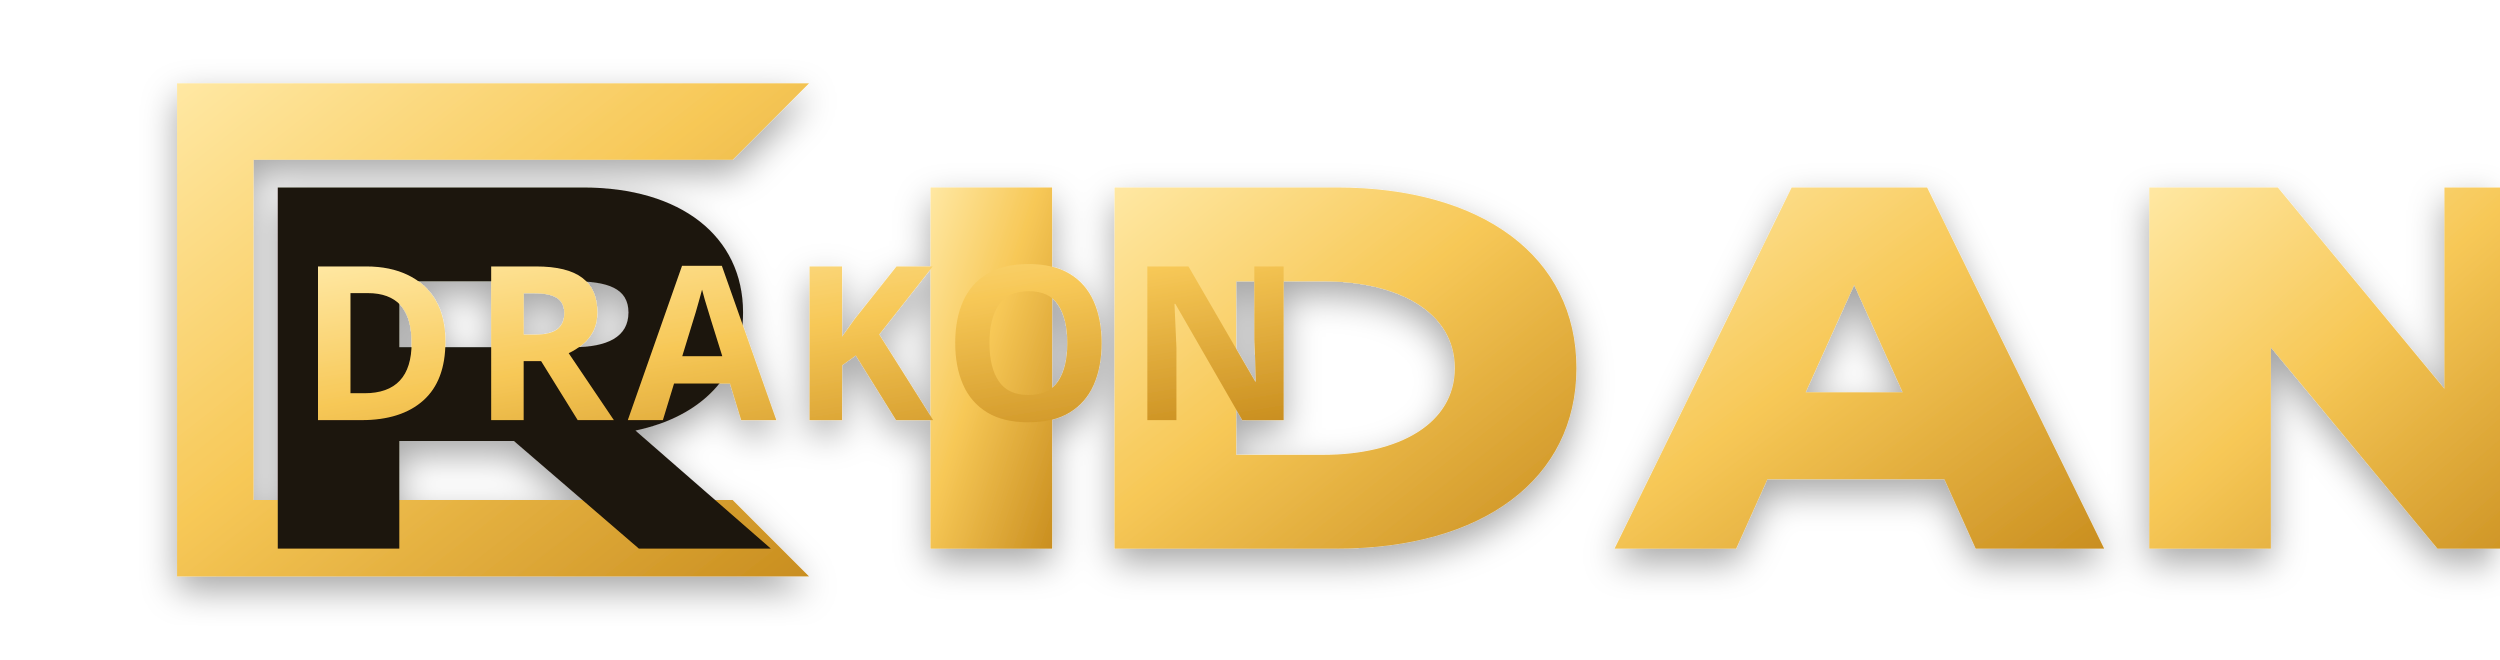
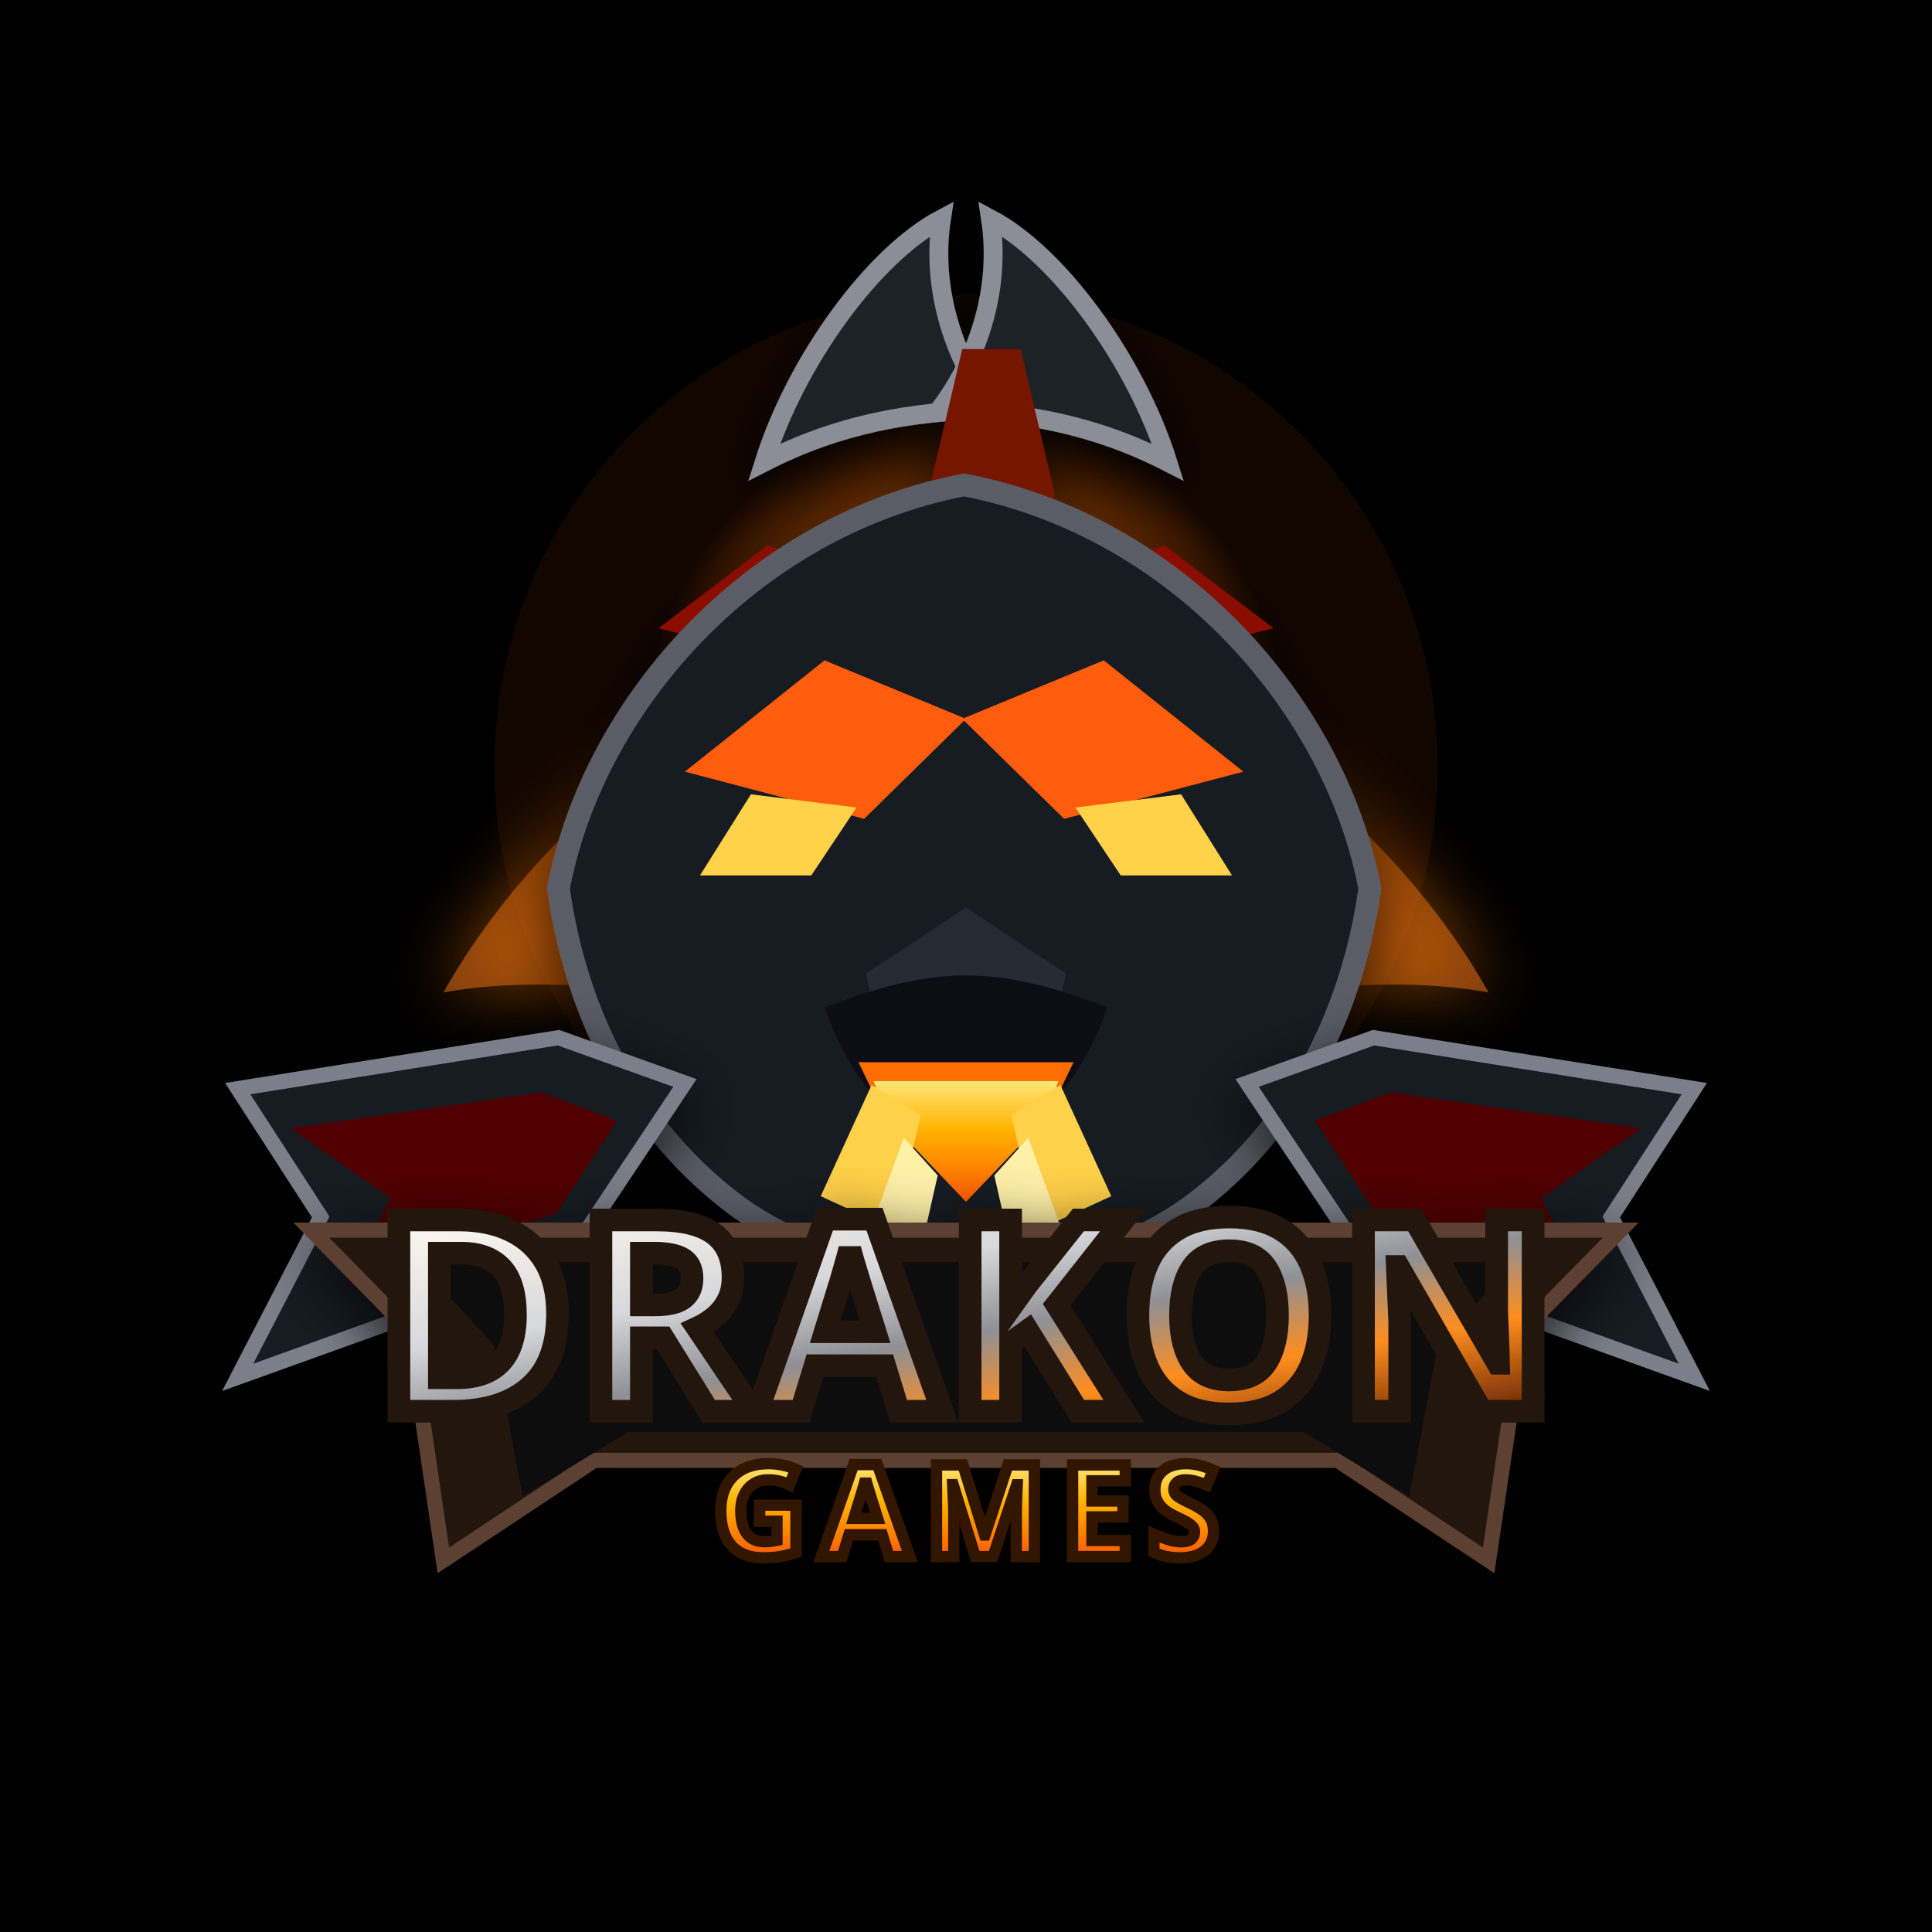
- <svg xmlns="http://www.w3.org/2000/svg" viewBox="0 0 720 190" role="img" aria-label="Drakon logo">
+ <svg xmlns="http://www.w3.org/2000/svg" viewBox="0 0 1024 1024" role="img" aria-label="Drakon Games logo">
  <defs>
-     <linearGradient id="gold" x1="0%" y1="0%" x2="100%" y2="100%">
-       <stop offset="0%" stop-color="#ffe8a3" />
-       <stop offset="45%" stop-color="#f7c857" />
-       <stop offset="100%" stop-color="#c98e1f" />
+     <radialGradient id="glow" cx="50%" cy="46%" r="34%">
+       <stop offset="0%" stop-color="#ffb34f" />
+       <stop offset="45%" stop-color="#ff6f00" />
+       <stop offset="100%" stop-color="#130600" />
+     </radialGradient>
+     <linearGradient id="ember" x1="0%" y1="0%" x2="100%" y2="100%">
+       <stop offset="0%" stop-color="#fff9f0" />
+       <stop offset="34%" stop-color="#d7d8db" />
+       <stop offset="55%" stop-color="#8f9095" />
+       <stop offset="75%" stop-color="#ff8d1e" />
+       <stop offset="100%" stop-color="#632100" />
    </linearGradient>
-     <filter id="shadow" x="-10%" y="-10%" width="120%" height="120%">
-       <feDropShadow dx="0" dy="4" stdDeviation="5" flood-color="#000000" flood-opacity=".35" />
+     <linearGradient id="lava" x1="0%" y1="0%" x2="0%" y2="100%">
+       <stop offset="0%" stop-color="#ffe778" />
+       <stop offset="40%" stop-color="#ffb300" />
+       <stop offset="100%" stop-color="#ff5a00" />
+     </linearGradient>
+     <filter id="softGlow" x="-20%" y="-20%" width="140%" height="140%">
+       <feGaussianBlur stdDeviation="18" result="blur" />
+       <feMerge>
+         <feMergeNode in="blur" />
+         <feMergeNode in="SourceGraphic" />
+       </feMerge>
+     </filter>
+     <filter id="shadow" x="-20%" y="-20%" width="140%" height="140%">
+       <feDropShadow dx="0" dy="10" stdDeviation="16" flood-color="#000" flood-opacity=".7" />
    </filter>
  </defs>
-   <rect width="720" height="190" fill="none" />
+   <rect width="1024" height="1024" fill="#000" />
+   <circle cx="512" cy="406" r="250" fill="url(#glow)" opacity=".95" />
+   <g filter="url(#softGlow)" opacity=".9">
+     <path d="M235 526c44-78 122-144 190-162-44 54-54 120-36 169-55-11-109-15-154-7z" fill="#ff7a12" opacity=".55" />
+     <path d="M789 526c-44-78-122-144-190-162 44 54 54 120 36 169 55-11 109-15 154-7z" fill="#ff7a12" opacity=".55" />
+   </g>
  <g filter="url(#shadow)">
-     <path d="M51 24h182l-22 22H73v98h138l22 22H51z" fill="url(#gold)" />
-     <path d="M80 54h88c28 0 46 14 46 36 0 18-12 30-31 34l39 34h-38l-36-31h-33v31H80zm35 27v19h50c10 0 16-3 16-10s-6-9-16-9z" fill="#1b1308" />
-     <path d="M268 54h35v104h-35z" fill="url(#gold)" />
-     <path d="M321 54h64c42 0 69 20 69 52s-27 52-69 52h-64zm35 27v50h25c22 0 38-9 38-25s-16-25-38-25z" fill="url(#gold)" />
-     <path d="M465 158l51-104h39l51 104h-37l-9-20h-51l-9 20zm55-45h28l-14-31z" fill="url(#gold)" />
-     <path d="M619 54h37l48 58V54h35v104h-37l-48-58v58h-35z" fill="url(#gold)" />
-     <text x="86" y="121" font-family="Arial Black, Impact, sans-serif" font-size="62" font-weight="900" letter-spacing="4" fill="url(#gold)">DRAKON</text>
+     <path d="M405 245c17-54 58-110 94-129-6 39 8 76 27 101-44 1-82 8-121 28z" fill="#1f2128" stroke="#8b8e97" stroke-width="10" />
+     <path d="M619 245c-17-54-58-110-94-129 6 39-8 76-27 101 44 1 82 8 121 28z" fill="#1f2128" stroke="#8b8e97" stroke-width="10" />
+     <path d="M510 185l31 0 18 77-18 69-31 0-18-69z" fill="#761400" />
+     <path d="M349 333l58-44 83 34-57 30z" fill="#8b1100" />
+     <path d="M675 333l-58-44-83 34 57 30z" fill="#8b1100" />
+     <path d="M296 471c18-96 101-192 215-214 114 22 197 118 215 214-10 71-43 129-93 167-28 21-66 35-122 40-56-5-94-19-122-40-50-38-83-96-93-167z" fill="#171a20" stroke="#5a5d66" stroke-width="12" />
+     <path d="M363 409l74-59 75 31-54 53z" fill="#ff5d0e" />
+     <path d="M659 409l-74-59-75 31 54 53z" fill="#ff5d0e" />
+     <path d="M398 421l56 7-24 36-59 0z" fill="#ffd24a" />
+     <path d="M626 421l-56 7 24 36 59 0z" fill="#ffd24a" />
+     <path d="M459 516l53-35 53 35-14 64h-78z" fill="#272a31" />
+     <path d="M437 534c28-11 52-17 75-17s47 6 75 17c-15 42-40 69-75 78-35-9-60-36-75-78z" fill="#0f1115" />
+     <path d="M455 563l57 0 57 0-15 31-42 24-42-24z" fill="#ff6d00" />
+     <path d="M463 573l49 0 49 0-9 22-40 42-40-42z" fill="url(#lava)" />
+     <path d="M435 634l27-59 26 16-14 61z" fill="#ffd04a" />
+     <path d="M589 634l-27-59-26 16 14 61z" fill="#ffd04a" />
+     <path d="M462 650l17-47 18 20-12 53z" fill="#fff0a8" />
+     <path d="M562 650l-17-47-18 20 12 53z" fill="#fff0a8" />
+   </g>
+   <g filter="url(#shadow)">
+     <path d="M126 577l170-27 67 24-62 93-175 63 44-85z" fill="#171a20" stroke="#7b7f89" stroke-width="8" />
+     <path d="M898 577l-170-27-67 24 62 93 175 63-44-85z" fill="#171a20" stroke="#7b7f89" stroke-width="8" />
+     <path d="M154 598l133-19 40 15-32 49-111 39 23-47z" fill="#510000" />
+     <path d="M870 598l-133-19-40 15 32 49 111 39-23-47z" fill="#510000" />
+   </g>
+   <g filter="url(#shadow)">
+     <path d="M165 652h694l-52 53-18 122-80-53H315l-80 53-18-122z" fill="#21150f" stroke="#5b4032" stroke-width="8" />
+     <path d="M221 669h582l-41 44-15 80-56-34H333l-56 34-15-80z" fill="#0d0d0f" />
+     <text x="512" y="748" text-anchor="middle" font-family="Impact, Arial Black, sans-serif" font-size="142" font-weight="900" letter-spacing="2" fill="url(#ember)" stroke="#20160f" stroke-width="12">DRAKON</text>
+     <text x="512" y="825" text-anchor="middle" font-family="Impact, Arial Black, sans-serif" font-size="68" font-weight="900" letter-spacing="8" fill="url(#lava)" stroke="#301400" stroke-width="6">GAMES</text>
  </g>
</svg>
